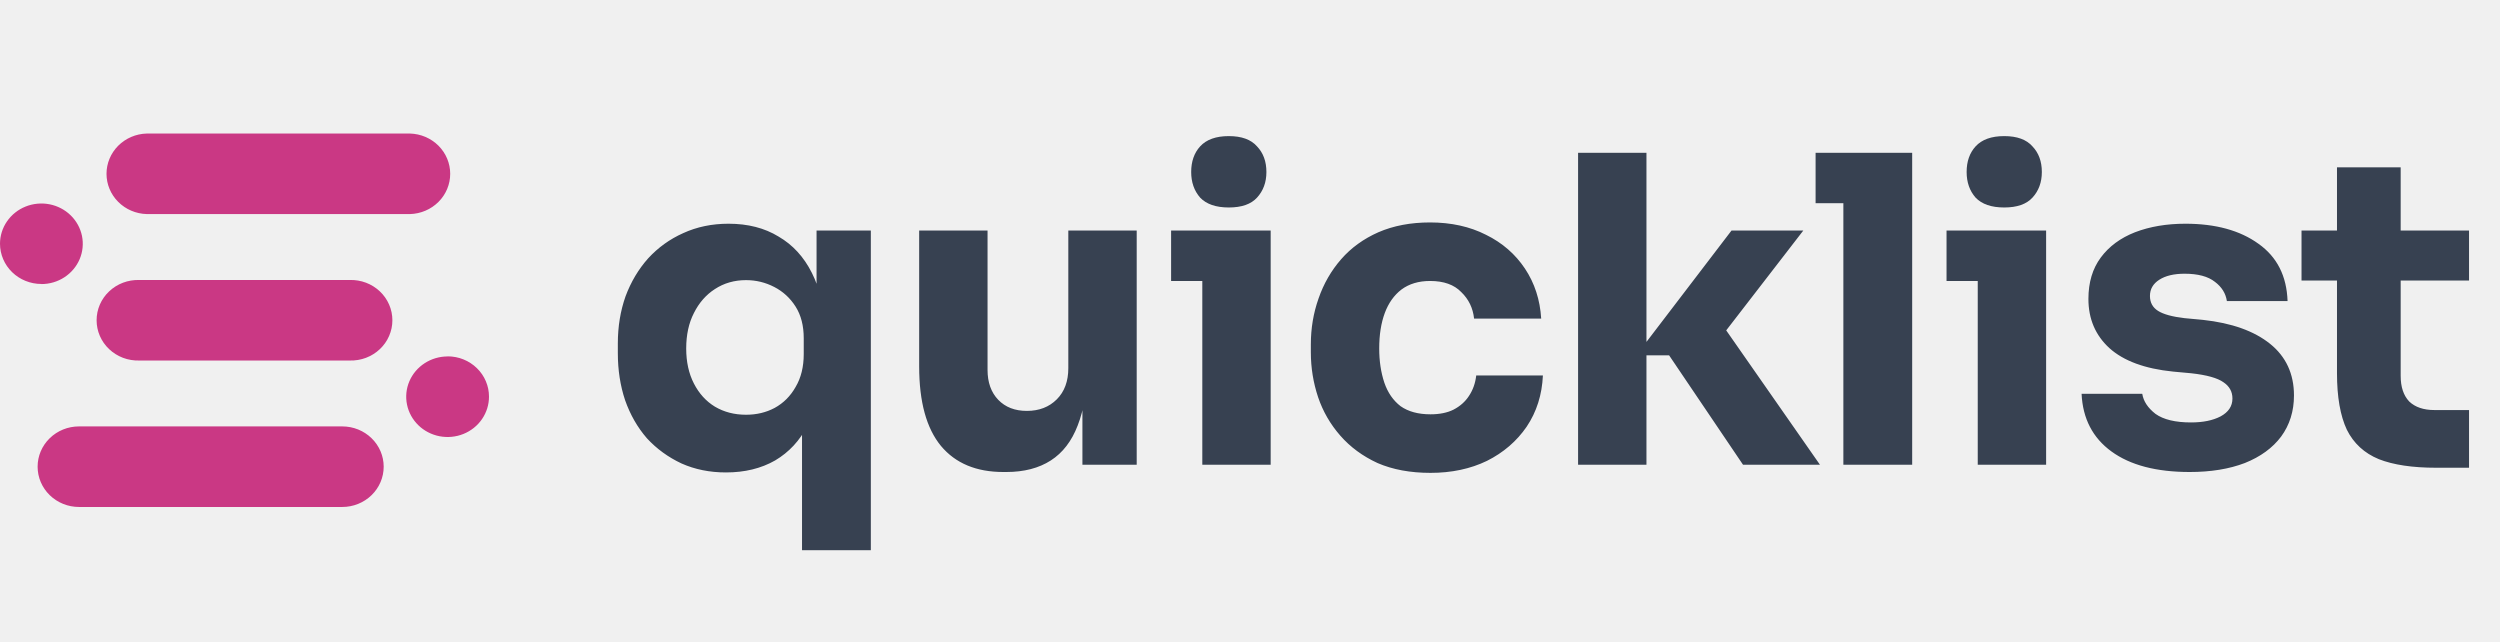
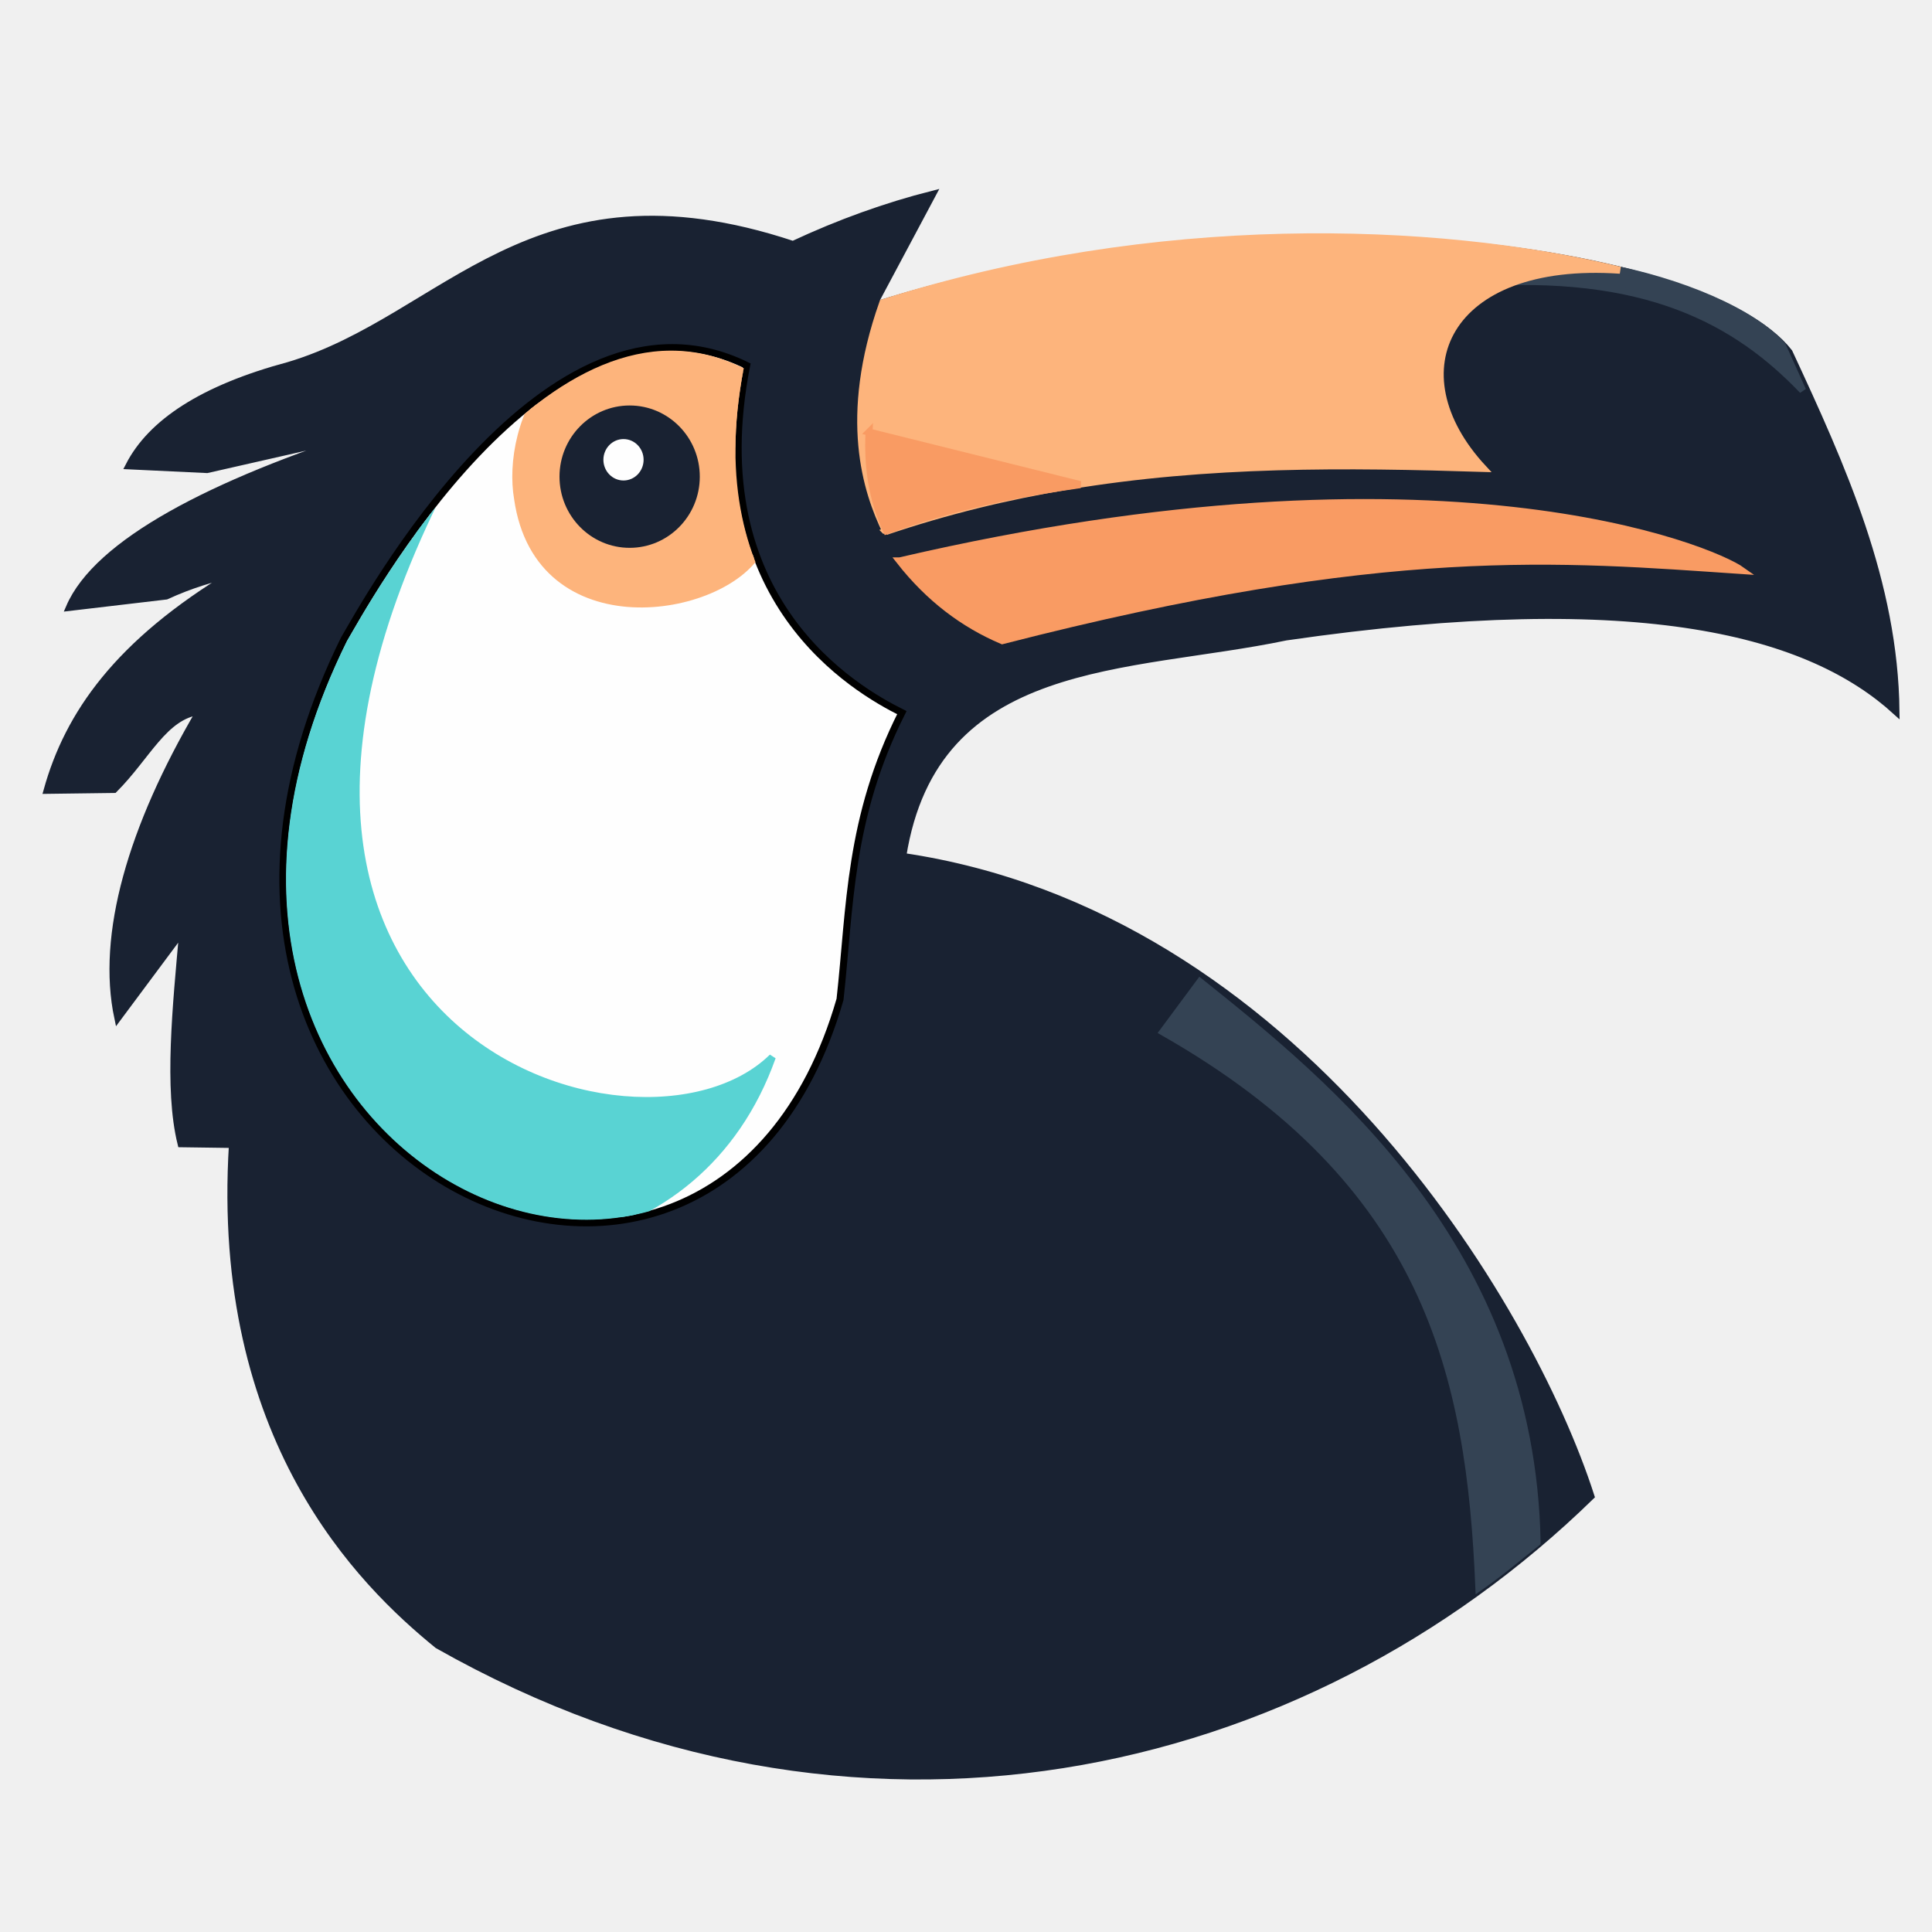
- <svg xmlns="http://www.w3.org/2000/svg" width="156" height="40" viewBox="0 0 156 40" fill="none">
-   <g clip-path="url(#clip0_3125_690)">
-     <path d="M9.154 13.358C8.482 13.339 7.845 13.066 7.376 12.597C6.908 12.128 6.646 11.5 6.646 10.846C6.646 10.192 6.908 9.564 7.376 9.094C7.845 8.625 8.482 8.352 9.154 8.333H25.585C26.257 8.352 26.894 8.625 27.363 9.094C27.831 9.564 28.093 10.192 28.093 10.846C28.093 11.5 27.831 12.128 27.363 12.597C26.894 13.066 26.257 13.339 25.585 13.358H9.154ZM2.583 17.726C3.094 17.726 3.593 17.579 4.018 17.302C4.442 17.026 4.773 16.634 4.969 16.174C5.164 15.715 5.215 15.21 5.116 14.722C5.016 14.234 4.77 13.787 4.409 13.435C4.048 13.084 3.588 12.844 3.087 12.747C2.586 12.65 2.066 12.7 1.594 12.89C1.122 13.08 0.719 13.402 0.435 13.816C0.151 14.229 0 14.715 0 15.212C0.002 15.878 0.275 16.516 0.759 16.986C1.243 17.456 1.899 17.72 2.583 17.72V17.726ZM4.93 26.608C4.245 26.608 3.588 26.872 3.104 27.344C2.619 27.815 2.347 28.454 2.347 29.121C2.347 29.788 2.619 30.427 3.104 30.899C3.588 31.37 4.245 31.635 4.93 31.635H21.359C22.044 31.635 22.701 31.37 23.185 30.899C23.67 30.427 23.942 29.788 23.942 29.121C23.942 28.454 23.67 27.815 23.185 27.344C22.701 26.872 22.044 26.608 21.359 26.608H4.93ZM8.685 17.471C8.34 17.462 7.996 17.52 7.674 17.641C7.352 17.763 7.059 17.947 6.811 18.181C6.563 18.415 6.366 18.696 6.231 19.005C6.097 19.315 6.028 19.648 6.028 19.984C6.028 20.32 6.097 20.653 6.231 20.963C6.366 21.273 6.563 21.553 6.811 21.787C7.059 22.021 7.352 22.205 7.674 22.327C7.996 22.449 8.34 22.506 8.685 22.497H21.828C22.173 22.506 22.517 22.449 22.839 22.327C23.161 22.205 23.454 22.021 23.702 21.787C23.95 21.553 24.147 21.273 24.281 20.963C24.416 20.653 24.485 20.32 24.485 19.984C24.485 19.648 24.416 19.315 24.281 19.005C24.147 18.696 23.95 18.415 23.702 18.181C23.454 17.947 23.161 17.763 22.839 17.641C22.517 17.52 22.173 17.462 21.828 17.471H8.685ZM27.932 22.242C27.421 22.242 26.922 22.389 26.497 22.665C26.072 22.941 25.74 23.333 25.544 23.793C25.349 24.252 25.297 24.758 25.397 25.246C25.497 25.733 25.743 26.181 26.104 26.533C26.465 26.885 26.926 27.124 27.427 27.221C27.928 27.318 28.448 27.268 28.919 27.078C29.392 26.887 29.795 26.565 30.078 26.151C30.362 25.737 30.513 25.251 30.513 24.754C30.514 24.423 30.448 24.096 30.318 23.791C30.189 23.485 29.999 23.207 29.759 22.974C29.52 22.74 29.235 22.554 28.921 22.427C28.608 22.301 28.272 22.236 27.932 22.236V22.242Z" fill="#CA3884" />
-   </g>
-   <path d="M50.046 34.333V24.68L51.193 23.133C51.157 24.449 50.891 25.587 50.393 26.547C49.913 27.489 49.237 28.218 48.366 28.733C47.495 29.231 46.473 29.48 45.3 29.48C44.286 29.48 43.362 29.293 42.526 28.92C41.691 28.529 40.971 28.004 40.366 27.347C39.779 26.671 39.326 25.88 39.006 24.973C38.704 24.067 38.553 23.089 38.553 22.04V21.427C38.553 20.378 38.713 19.4 39.033 18.493C39.371 17.587 39.842 16.796 40.446 16.12C41.068 15.444 41.797 14.92 42.633 14.547C43.486 14.156 44.428 13.96 45.459 13.96C46.668 13.96 47.708 14.227 48.58 14.76C49.468 15.276 50.162 16.031 50.66 17.027C51.157 18.004 51.424 19.204 51.459 20.627H50.953V14.387H54.34V34.333H50.046ZM46.553 25.88C47.211 25.88 47.806 25.738 48.34 25.453C48.891 25.151 49.326 24.716 49.646 24.147C49.984 23.578 50.153 22.893 50.153 22.093V21.107C50.153 20.324 49.984 19.667 49.646 19.133C49.308 18.6 48.864 18.191 48.313 17.907C47.762 17.622 47.175 17.48 46.553 17.48C45.824 17.48 45.175 17.667 44.606 18.04C44.055 18.396 43.62 18.893 43.3 19.533C42.98 20.156 42.819 20.893 42.819 21.747C42.819 22.582 42.98 23.311 43.3 23.933C43.62 24.556 44.055 25.036 44.606 25.373C45.175 25.711 45.824 25.88 46.553 25.88ZM62.609 29.453C60.921 29.453 59.623 28.911 58.716 27.827C57.809 26.724 57.356 25.071 57.356 22.867V14.387H61.623V23.08C61.623 23.862 61.845 24.484 62.289 24.947C62.734 25.409 63.33 25.64 64.076 25.64C64.841 25.64 65.463 25.4 65.943 24.92C66.423 24.44 66.663 23.791 66.663 22.973V14.387H70.93V29H67.543V22.84H67.836C67.836 24.316 67.641 25.551 67.249 26.547C66.876 27.524 66.316 28.253 65.57 28.733C64.823 29.213 63.898 29.453 62.796 29.453H62.609ZM75.024 29V14.387H79.29V29H75.024ZM73.077 17.533V14.387H79.29V17.533H73.077ZM76.677 12.947C75.877 12.947 75.281 12.742 74.89 12.333C74.517 11.907 74.33 11.373 74.33 10.733C74.33 10.076 74.517 9.542 74.89 9.133C75.281 8.707 75.877 8.493 76.677 8.493C77.477 8.493 78.064 8.707 78.437 9.133C78.828 9.542 79.024 10.076 79.024 10.733C79.024 11.373 78.828 11.907 78.437 12.333C78.064 12.742 77.477 12.947 76.677 12.947ZM89.263 29.507C88.001 29.507 86.899 29.302 85.957 28.893C85.032 28.467 84.259 27.898 83.637 27.187C83.014 26.476 82.552 25.676 82.25 24.787C81.948 23.88 81.797 22.947 81.797 21.987V21.48C81.797 20.484 81.957 19.533 82.277 18.627C82.597 17.702 83.068 16.884 83.69 16.173C84.312 15.462 85.085 14.902 86.01 14.493C86.952 14.084 88.028 13.88 89.237 13.88C90.552 13.88 91.717 14.138 92.73 14.653C93.743 15.151 94.552 15.853 95.157 16.76C95.761 17.667 96.099 18.707 96.17 19.88H91.983C91.912 19.222 91.645 18.671 91.183 18.227C90.739 17.764 90.09 17.533 89.237 17.533C88.525 17.533 87.93 17.711 87.45 18.067C86.988 18.422 86.641 18.911 86.41 19.533C86.179 20.156 86.063 20.893 86.063 21.747C86.063 22.529 86.17 23.24 86.383 23.88C86.597 24.502 86.934 24.991 87.397 25.347C87.877 25.684 88.499 25.853 89.263 25.853C89.832 25.853 90.312 25.756 90.703 25.56C91.112 25.347 91.432 25.062 91.663 24.707C91.912 24.333 92.063 23.907 92.117 23.427H96.277C96.223 24.636 95.885 25.702 95.263 26.627C94.641 27.533 93.814 28.244 92.783 28.76C91.752 29.258 90.579 29.507 89.263 29.507ZM108.765 29L104.152 22.173H102.099L108.045 14.387H112.525L106.925 21.64L106.979 19.56L113.565 29H108.765ZM98.472 29V9.533H102.739V29H98.472ZM115.026 29V9.533H119.32V29H115.026ZM113.293 12.68V9.533H119.32V12.68H113.293ZM123.411 29V14.387H127.678V29H123.411ZM121.464 17.533V14.387H127.678V17.533H121.464ZM125.064 12.947C124.264 12.947 123.669 12.742 123.278 12.333C122.904 11.907 122.718 11.373 122.718 10.733C122.718 10.076 122.904 9.542 123.278 9.133C123.669 8.707 124.264 8.493 125.064 8.493C125.864 8.493 126.451 8.707 126.824 9.133C127.216 9.542 127.411 10.076 127.411 10.733C127.411 11.373 127.216 11.907 126.824 12.333C126.451 12.742 125.864 12.947 125.064 12.947ZM136.637 29.453C134.557 29.453 132.931 29.027 131.757 28.173C130.584 27.32 129.962 26.12 129.891 24.573H133.677C133.749 25.036 134.024 25.453 134.504 25.827C135.002 26.182 135.74 26.36 136.717 26.36C137.464 26.36 138.077 26.236 138.557 25.987C139.055 25.72 139.304 25.347 139.304 24.867C139.304 24.44 139.117 24.102 138.744 23.853C138.371 23.587 137.704 23.4 136.744 23.293L135.597 23.187C133.837 23.009 132.513 22.52 131.624 21.72C130.753 20.92 130.317 19.898 130.317 18.653C130.317 17.622 130.575 16.76 131.091 16.067C131.606 15.373 132.317 14.849 133.224 14.493C134.149 14.138 135.197 13.96 136.371 13.96C138.255 13.96 139.775 14.378 140.931 15.213C142.086 16.031 142.691 17.222 142.744 18.787H138.957C138.886 18.307 138.637 17.907 138.211 17.587C137.784 17.249 137.153 17.08 136.317 17.08C135.66 17.08 135.135 17.204 134.744 17.453C134.353 17.702 134.157 18.04 134.157 18.467C134.157 18.876 134.326 19.187 134.664 19.4C135.002 19.613 135.553 19.764 136.317 19.853L137.464 19.96C139.26 20.156 140.655 20.653 141.651 21.453C142.646 22.253 143.144 23.329 143.144 24.68C143.144 25.658 142.877 26.511 142.344 27.24C141.811 27.951 141.055 28.502 140.077 28.893C139.1 29.267 137.953 29.453 136.637 29.453ZM152.015 29.187C150.54 29.187 149.348 29.009 148.442 28.653C147.535 28.28 146.868 27.667 146.442 26.813C146.033 25.942 145.828 24.769 145.828 23.293V10.44H149.802V23.453C149.802 24.147 149.98 24.68 150.335 25.053C150.708 25.409 151.233 25.587 151.908 25.587H154.068V29.187H152.015ZM143.615 17.507V14.387H154.068V17.507H143.615Z" fill="#374151" />
-   <defs>
-     <clipPath id="clip0_3125_690">
-       <rect width="30.513" height="23.333" fill="white" transform="translate(0 8.33331)" />
+ <svg xmlns="http://www.w3.org/2000/svg" width="1080" height="1080" viewBox="0 0 285.75 285.75" version="1.1" id="svg1" xml:space="preserve">
+   <defs id="defs1">
+     <clipPath clipPathUnits="userSpaceOnUse" id="clipPath10">
+       <path style="fill:none;fill-opacity:1;stroke:#000000;stroke-width:0.265" d="m 58.37,120.297 c -2.011,3.986 -1.946,7.333 -2.333,10.82 -4.92,17.094 -28.381,5.989 -18.711,-13.599 0.685,-1.141 7.6,-14.046 15.187,-10.324 -1.741,8.865 4.098,12.224 5.857,13.103 z" id="path10" />
+     </clipPath>
+     <clipPath clipPathUnits="userSpaceOnUse" id="clipPath11">
+       <path style="fill:none;fill-opacity:1;stroke:#000000;stroke-width:0.265" d="m 58.37,120.297 c -2.011,3.986 -1.946,7.333 -2.333,10.82 -4.92,17.094 -28.381,5.989 -18.711,-13.599 0.685,-1.141 7.6,-14.046 15.187,-10.324 -1.741,8.865 4.098,12.224 5.857,13.103 z" id="path11" />
+     </clipPath>
+     <clipPath clipPathUnits="userSpaceOnUse" id="clipPath12">
+       <path style="fill:none;fill-opacity:1;stroke:#000000;stroke-width:0.265" d="m 58.37,120.297 c -2.011,3.986 -1.946,7.333 -2.333,10.82 -4.92,17.094 -28.381,5.989 -18.711,-13.599 0.685,-1.141 7.6,-14.046 15.187,-10.324 -1.741,8.865 4.098,12.224 5.857,13.103 z" id="path12" />
+     </clipPath>
+     <clipPath clipPathUnits="userSpaceOnUse" id="clipPath13">
+       <path style="fill:none;fill-opacity:1;stroke:#000000;stroke-width:0.265" d="m 58.37,120.297 c -2.011,3.986 -1.946,7.333 -2.333,10.82 -4.92,17.094 -28.381,5.989 -18.711,-13.599 0.685,-1.141 7.6,-14.046 15.187,-10.324 -1.741,8.865 4.098,12.224 5.857,13.103 z" id="path13" />
    </clipPath>
  </defs>
+   <g id="layer1">
+     <g id="g4" transform="matrix(1.042408,0,0,1.037534,-38.13806,-15.31923)" />
+     <g id="g16" transform="translate(71.96667,10.45104)" />
+     <g id="g19">
+       <g id="g17" transform="matrix(3.919414,0,0,3.919414,-337.7375,-295.4728)">
+         <g id="g18" transform="translate(-3.836458,-19.44687)">
+           <path style="fill:#192232;fill-opacity:1;stroke:#192232;stroke-width:0.265;stroke-opacity:1" d="m 98.779,138.021 c -0.689,11.111 4.875,16.559 7.746,18.893 15.739,8.915 32.647,4.988 43.518,-5.615 -2.337,-7.264 -11.183,-21.968 -25.971,-24.146 1.208,-7.609 8.509,-7.039 14.459,-8.283 13.588,-1.971 19.837,-0.093 23.023,2.808 -0.054,-4.862 -2.018,-9.212 -4.034,-13.55 -3.17,-4.06 -20.104,-6.346 -34.571,-1.751 l 2.246,-4.211 c -1.755,0.445 -3.51,1.076 -5.264,1.895 -9.858,-3.273 -13.102,2.796 -19.022,4.562 -3.267,0.877 -5.202,2.165 -6.036,3.79 l 2.948,0.14 6.177,-1.404 c -6.003,1.917 -10.32,4.162 -11.371,6.606 l 3.65,-0.43 c 0.962,-0.441 1.761,-0.664 2.527,-0.842 -4.359,2.621 -6.22,5.31 -7.019,8.175 l 2.527,-0.033 c 1.254,-1.258 1.888,-2.778 3.229,-2.948 -2.578,4.391 -3.752,8.436 -3.088,11.569 l 2.452,-3.295 c -0.251,2.853 -0.581,5.957 -0.065,8.043 z" id="path1" />
+           <g id="g13" transform="translate(-35.56573,-17.7322)">
+             <path style="fill:#fefefe;fill-opacity:1;stroke:#000000;stroke-width:0.265" d="m 159.605,139.459 c -2.011,3.986 -1.946,7.333 -2.333,10.82 -4.92,17.094 -28.381,5.989 -18.711,-13.599 0.685,-1.141 7.6,-14.046 15.187,-10.324 -1.741,8.865 4.098,12.224 5.857,13.103 z" id="path5-2-6" />
+             <path style="fill:#fdb47c;fill-opacity:1;stroke:#fdb47c;stroke-width:0.281;stroke-opacity:1" d="m 52.896,106.288 c -1.001,3.32 -0.555,5.704 0.205,7.884 -1.403,2.45 -8.536,3.595 -9.341,-1.998 -0.466,-2.67 1.328,-8.283 9.136,-5.886 z" id="path4-1" clip-path="url(#clipPath13)" transform="matrix(0.9744274,0,0,0.9873585,102.4673,20.62226)" />
+             <ellipse style="fill:#192232;fill-opacity:1;stroke:#192232;stroke-width:0.322;stroke-opacity:1" id="path2-2" cx="48.178" cy="111.228" rx="2.486" ry="2.525" clip-path="url(#clipPath12)" transform="translate(101.1551,19.32529)" />
+             <ellipse style="fill:#fefefe;fill-opacity:1;stroke:#fefefe;stroke-width:0.275;stroke-opacity:1" id="path3-9" cx="47.946" cy="110.591" rx="0.621" ry="0.644" clip-path="url(#clipPath11)" transform="translate(101.1551,19.32529)" />
+             <path style="fill:#59d3d3;fill-opacity:1;stroke:#59d3d3;stroke-width:0.265;stroke-opacity:1" d="m 41.488,110.61 c -24.569,26.574 6.458,38.521 12.073,22.742 -5.095,5.001 -23.806,-0.985 -12.073,-22.742 z" id="path6-7" clip-path="url(#clipPath10)" transform="matrix(0.989368,0,0,0.9903284,101.7259,20.39419)" />
+           </g>
+           <path style="fill:#344354;fill-opacity:1;stroke:#344354;stroke-width:0.265;stroke-opacity:1" d="m 150.481,104.896 c 2.985,0.55 5.684,1.72 6.79,2.984 l 0.761,1.687 c -2.498,-2.61 -5.917,-4.521 -12.502,-4.035 z" id="path18" />
+           <path style="fill:#fdb47c;fill-opacity:1;stroke:#fdb47c;stroke-width:0.267;stroke-opacity:1" d="m 123.435,114.889 c 2.316,-0.784 4.6,-1.332 6.859,-1.71 5.328,-0.891 10.519,-0.833 15.684,-0.67 -3.381,-3.639 -1.4,-7.931 5.163,-7.479 -7.054,-1.704 -17.569,-2.019 -27.82,1.231 -1.537,4.351 -0.612,7.122 0.115,8.629 z" id="path14" />
+           <path style="fill:#f99b63;fill-opacity:1;stroke:#f99b63;stroke-width:0.265;stroke-opacity:1" d="m 123.958,116 c 1.108,1.413 2.409,2.39 3.87,3.01 14.551,-3.738 21.079,-3.109 27.914,-2.646 -1.129,-0.808 -11.311,-5.121 -31.783,-0.364 z" id="path15" />
+           <path style="fill:#f99b63;fill-opacity:1;stroke:#f99b63;stroke-width:0.265;stroke-opacity:1" d="m 122.8,111.138 7.973,1.984 c -2.135,0.299 -4.701,0.775 -7.311,1.739 -0.555,-1.209 -0.723,-2.426 -0.661,-3.724 z" id="path16" />
+           <path style="fill:#344354;fill-opacity:1;stroke:#344354;stroke-width:0.265;stroke-opacity:1" d="m 133.887,133.774 c 10,5.687 11.594,12.937 11.927,20.977 0.883,-0.619 1.482,-1.144 2.198,-1.707 -0.211,-11.156 -7.944,-17.338 -12.722,-21.164 z" id="path17" />
+         </g>
+       </g>
+     </g>
+   </g>
</svg>
